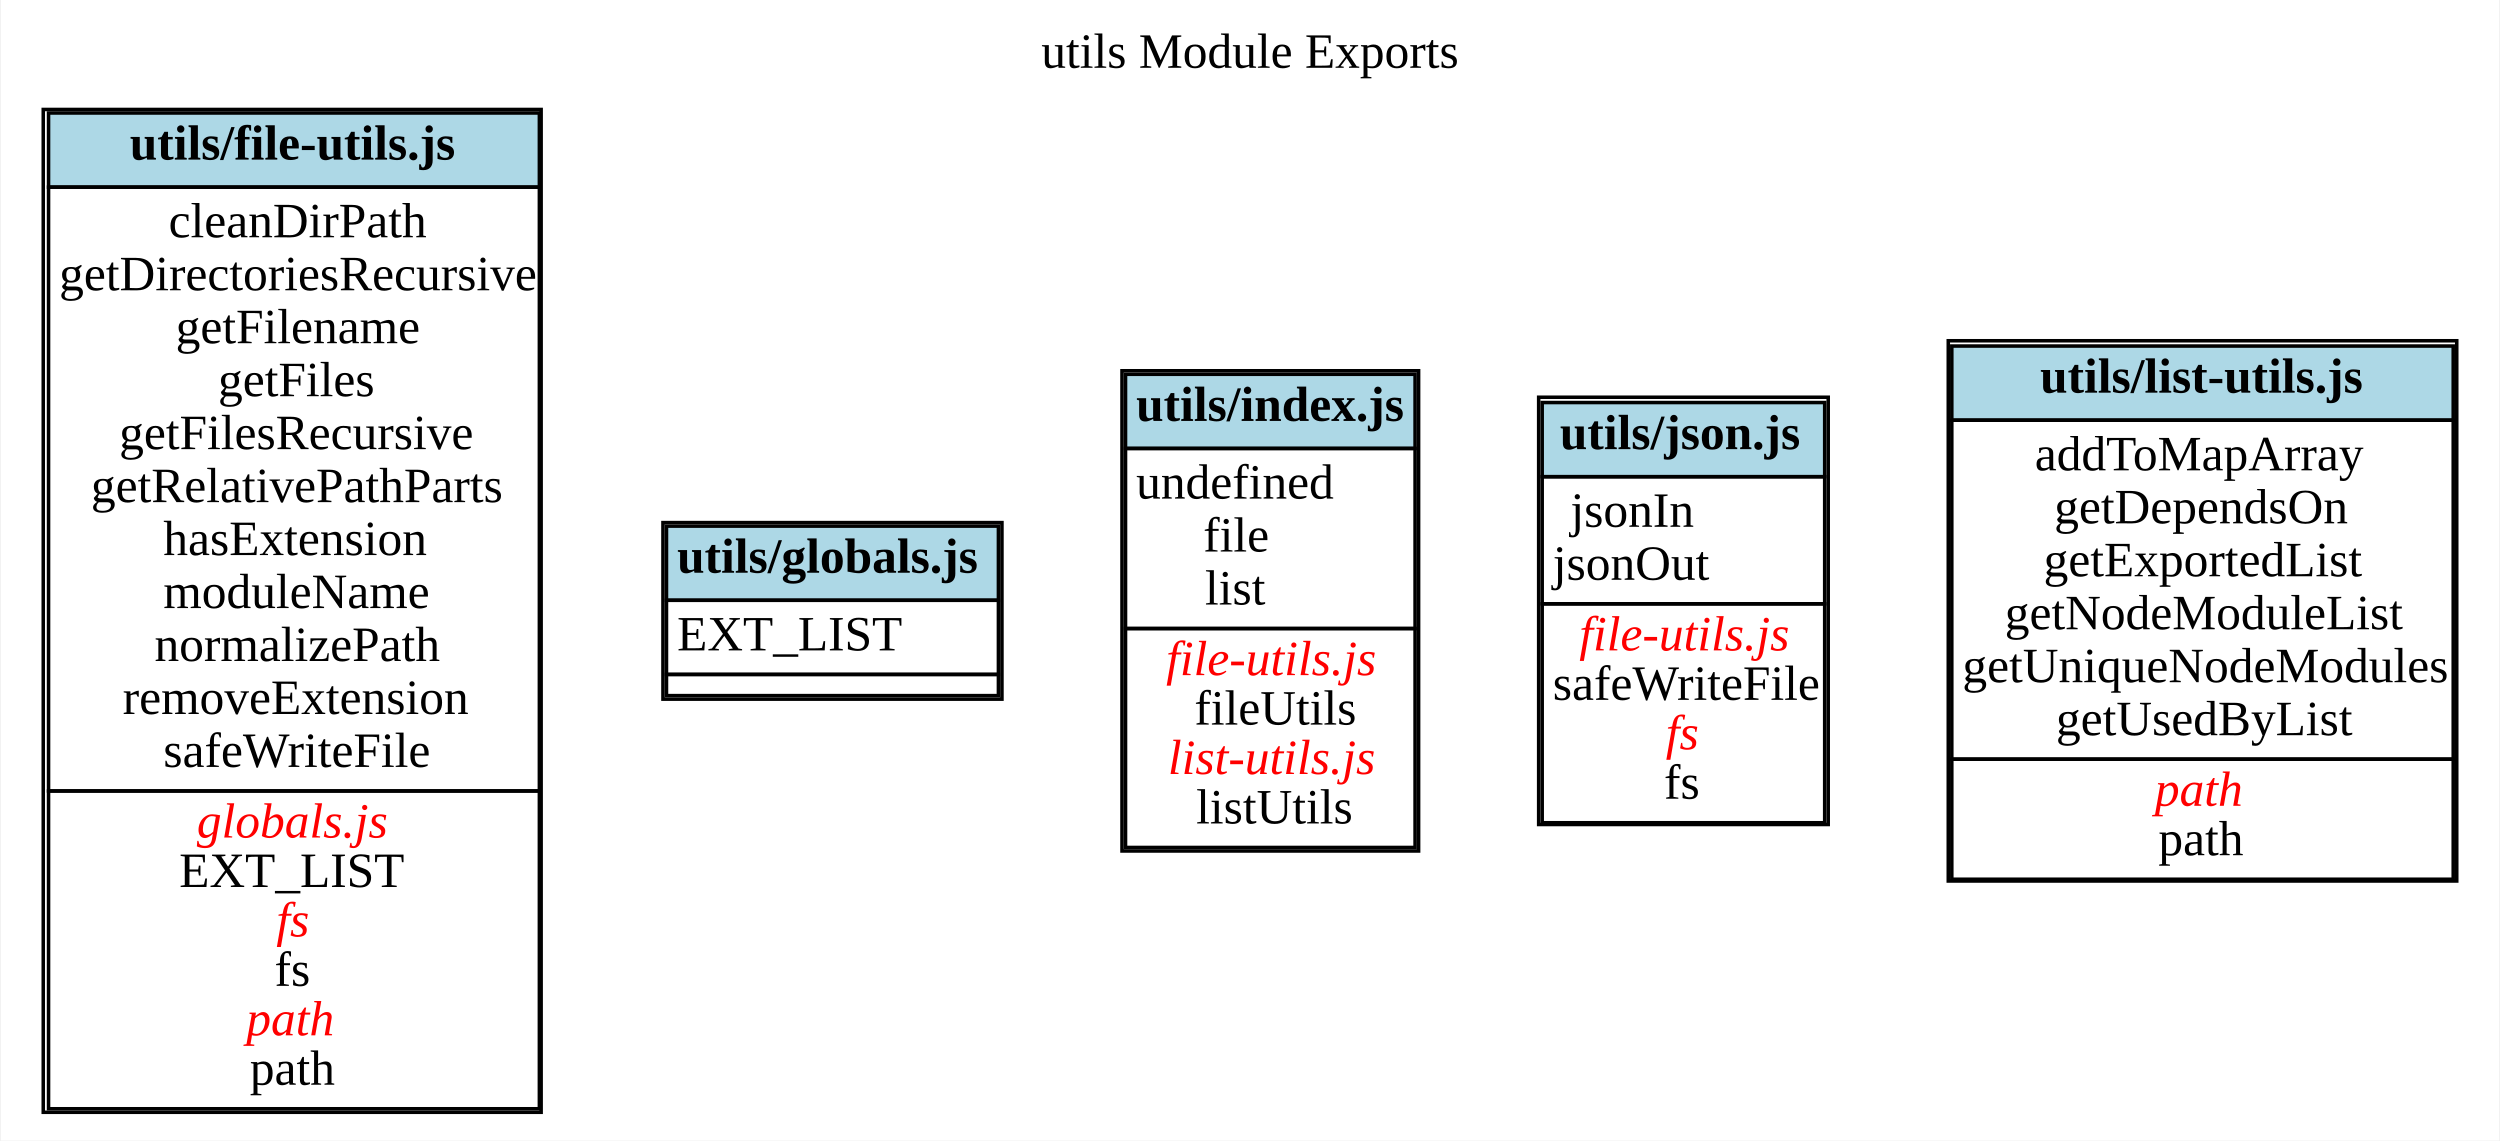
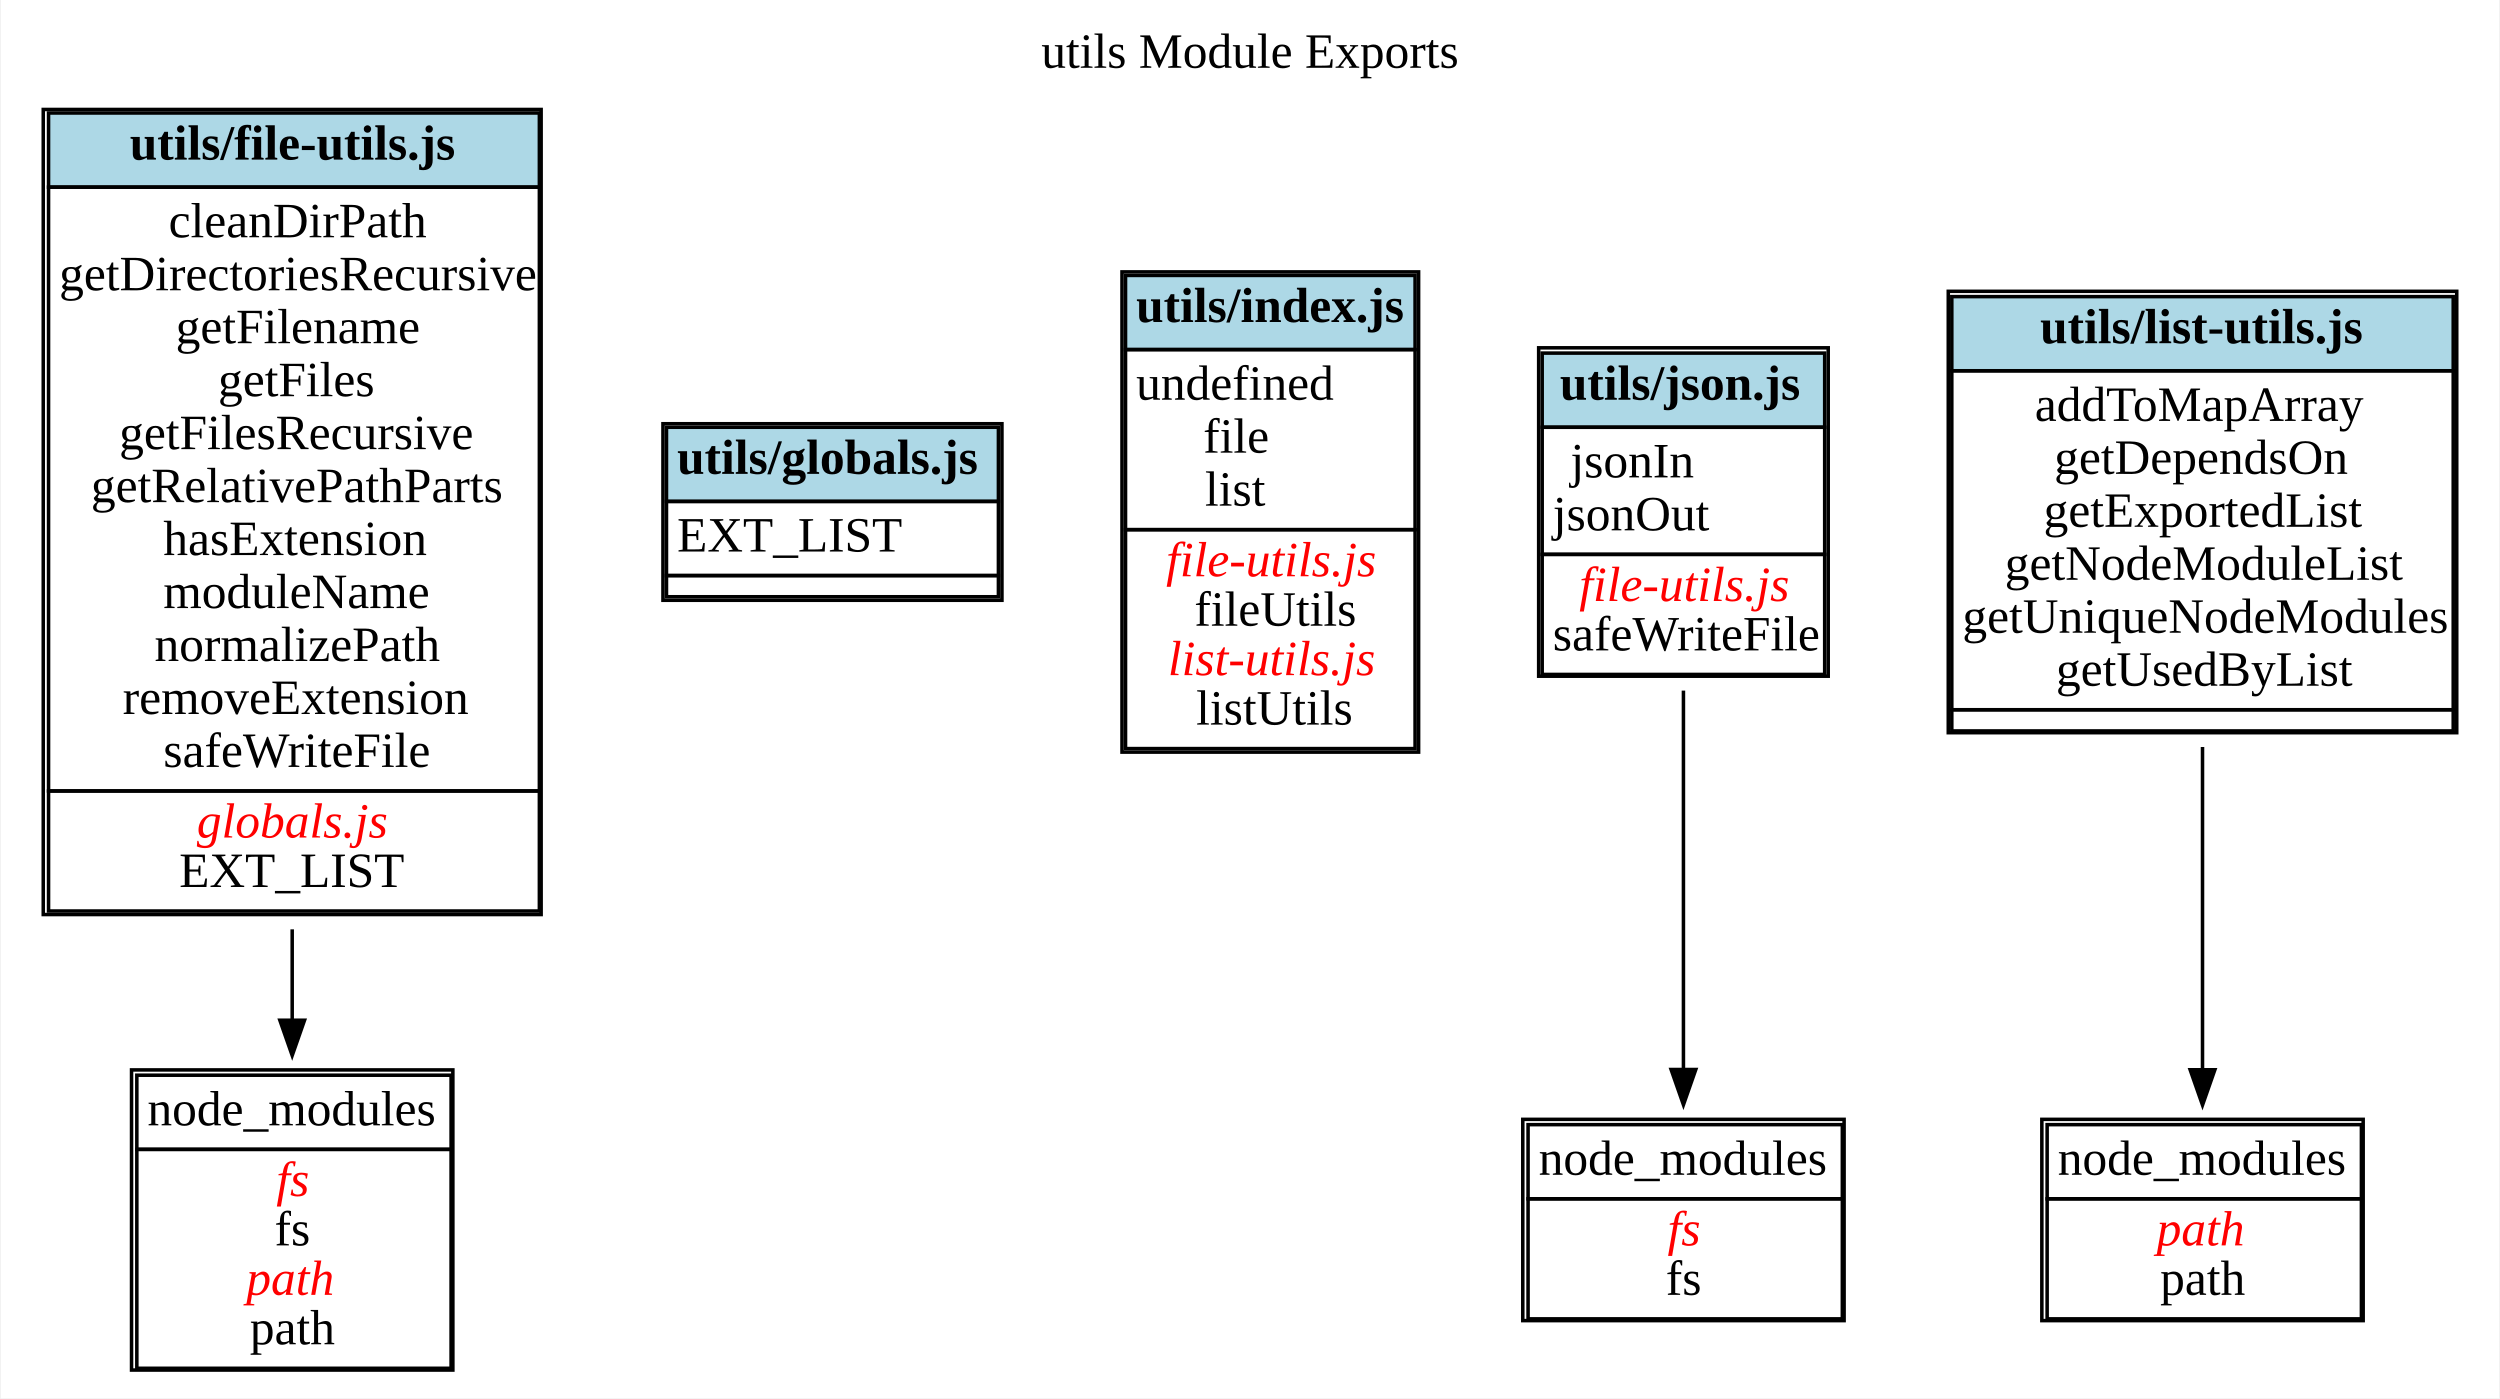
- <svg xmlns="http://www.w3.org/2000/svg" width="708pt" height="323pt" viewBox="0.00 0.00 707.50 323.00">
-   <g id="graph0" class="graph" transform="scale(1 1) rotate(0) translate(4 319)">
-     <polygon fill="white" stroke="transparent" points="-4,4 -4,-319 703.5,-319 703.5,4 -4,4" />
-     <text text-anchor="middle" x="349.75" y="-299.8" font-family="Times New Roman,serif" font-size="14.00">utils Module Exports</text>
+ <svg xmlns="http://www.w3.org/2000/svg" width="708pt" height="396pt" viewBox="0.00 0.00 707.50 396.00">
+   <g id="graph0" class="graph" transform="scale(1 1) rotate(0) translate(4 392)">
+     <polygon fill="white" stroke="transparent" points="-4,4 -4,-392 703.5,-392 703.5,4 -4,4" />
+     <text text-anchor="middle" x="349.75" y="-372.8" font-family="Times New Roman,serif" font-size="14.00">utils Module Exports</text>
    <g id="node1" class="node">
-       <polygon fill="lightblue" stroke="transparent" points="9.5,-266 9.5,-287 148.5,-287 148.5,-266 9.5,-266" />
-       <polygon fill="none" stroke="black" points="9.5,-266 9.5,-287 148.5,-287 148.5,-266 9.5,-266" />
-       <text text-anchor="start" x="32.5" y="-273.8" font-family="Times New Roman,serif" font-weight="bold" font-size="14.00">utils/file-utils.js</text>
-       <polygon fill="none" stroke="black" points="9.5,-95 9.5,-266 148.5,-266 148.5,-95 9.5,-95" />
-       <text text-anchor="start" x="43.5" y="-251.8" font-family="Times New Roman,serif" font-size="14.00">cleanDirPath</text>
-       <text text-anchor="start" x="12.5" y="-236.8" font-family="Times New Roman,serif" font-size="14.00">getDirectoriesRecursive</text>
-       <text text-anchor="start" x="45.5" y="-221.8" font-family="Times New Roman,serif" font-size="14.00">getFilename</text>
-       <text text-anchor="start" x="57.5" y="-206.8" font-family="Times New Roman,serif" font-size="14.00">getFiles</text>
-       <text text-anchor="start" x="29.5" y="-191.8" font-family="Times New Roman,serif" font-size="14.00">getFilesRecursive</text>
-       <text text-anchor="start" x="21.5" y="-176.8" font-family="Times New Roman,serif" font-size="14.00">getRelativePathParts</text>
-       <text text-anchor="start" x="42" y="-161.8" font-family="Times New Roman,serif" font-size="14.00">hasExtension</text>
-       <text text-anchor="start" x="42" y="-146.8" font-family="Times New Roman,serif" font-size="14.00">moduleName</text>
-       <text text-anchor="start" x="39.5" y="-131.8" font-family="Times New Roman,serif" font-size="14.00">normalizePath</text>
-       <text text-anchor="start" x="30.5" y="-116.8" font-family="Times New Roman,serif" font-size="14.00">removeExtension</text>
-       <text text-anchor="start" x="42" y="-101.8" font-family="Times New Roman,serif" font-size="14.00">safeWriteFile</text>
-       <polygon fill="none" stroke="black" points="9.5,-5 9.5,-95 148.5,-95 148.5,-5 9.5,-5" />
-       <text text-anchor="start" x="51.5" y="-81.8" font-family="Times New Roman,serif" font-style="italic" font-size="14.00" fill="red">globals.js</text>
-       <text text-anchor="start" x="46.5" y="-67.8" font-family="Times New Roman,serif" font-size="14.00">EXT_LIST</text>
-       <text text-anchor="start" x="74" y="-53.8" font-family="Times New Roman,serif" font-style="italic" font-size="14.00" fill="red">fs</text>
-       <text text-anchor="start" x="73.5" y="-39.8" font-family="Times New Roman,serif" font-size="14.00">fs</text>
-       <text text-anchor="start" x="65.5" y="-25.8" font-family="Times New Roman,serif" font-style="italic" font-size="14.00" fill="red">path</text>
-       <text text-anchor="start" x="66.5" y="-11.8" font-family="Times New Roman,serif" font-size="14.00">path</text>
-       <polygon fill="none" stroke="black" points="8,-4 8,-288 149,-288 149,-4 8,-4" />
+       <polygon fill="lightblue" stroke="transparent" points="9.5,-339 9.5,-360 148.5,-360 148.5,-339 9.5,-339" />
+       <polygon fill="none" stroke="black" points="9.5,-339 9.5,-360 148.5,-360 148.5,-339 9.5,-339" />
+       <text text-anchor="start" x="32.5" y="-346.8" font-family="Times New Roman,serif" font-weight="bold" font-size="14.00">utils/file-utils.js</text>
+       <polygon fill="none" stroke="black" points="9.5,-168 9.5,-339 148.5,-339 148.5,-168 9.5,-168" />
+       <text text-anchor="start" x="43.5" y="-324.8" font-family="Times New Roman,serif" font-size="14.00">cleanDirPath</text>
+       <text text-anchor="start" x="12.5" y="-309.8" font-family="Times New Roman,serif" font-size="14.00">getDirectoriesRecursive</text>
+       <text text-anchor="start" x="45.5" y="-294.8" font-family="Times New Roman,serif" font-size="14.00">getFilename</text>
+       <text text-anchor="start" x="57.5" y="-279.8" font-family="Times New Roman,serif" font-size="14.00">getFiles</text>
+       <text text-anchor="start" x="29.5" y="-264.8" font-family="Times New Roman,serif" font-size="14.00">getFilesRecursive</text>
+       <text text-anchor="start" x="21.5" y="-249.8" font-family="Times New Roman,serif" font-size="14.00">getRelativePathParts</text>
+       <text text-anchor="start" x="42" y="-234.8" font-family="Times New Roman,serif" font-size="14.00">hasExtension</text>
+       <text text-anchor="start" x="42" y="-219.8" font-family="Times New Roman,serif" font-size="14.00">moduleName</text>
+       <text text-anchor="start" x="39.5" y="-204.8" font-family="Times New Roman,serif" font-size="14.00">normalizePath</text>
+       <text text-anchor="start" x="30.5" y="-189.8" font-family="Times New Roman,serif" font-size="14.00">removeExtension</text>
+       <text text-anchor="start" x="42" y="-174.8" font-family="Times New Roman,serif" font-size="14.00">safeWriteFile</text>
+       <polygon fill="none" stroke="black" points="9.5,-134 9.5,-168 148.5,-168 148.5,-134 9.5,-134" />
+       <text text-anchor="start" x="51.5" y="-154.8" font-family="Times New Roman,serif" font-style="italic" font-size="14.00" fill="red">globals.js</text>
+       <text text-anchor="start" x="46.5" y="-140.8" font-family="Times New Roman,serif" font-size="14.00">EXT_LIST</text>
+       <polygon fill="none" stroke="black" points="8,-133 8,-361 149,-361 149,-133 8,-133" />
    </g>
    <g id="node2" class="node">
-       <polygon fill="lightblue" stroke="transparent" points="184.5,-149 184.5,-170 278.5,-170 278.5,-149 184.5,-149" />
-       <polygon fill="none" stroke="black" points="184.5,-149 184.5,-170 278.5,-170 278.5,-149 184.5,-149" />
-       <text text-anchor="start" x="187.5" y="-156.8" font-family="Times New Roman,serif" font-weight="bold" font-size="14.00">utils/globals.js</text>
-       <polygon fill="none" stroke="black" points="184.5,-128 184.5,-149 278.5,-149 278.5,-128 184.5,-128" />
-       <text text-anchor="start" x="187.5" y="-134.8" font-family="Times New Roman,serif" font-size="14.00">EXT_LIST</text>
-       <polygon fill="none" stroke="black" points="184.5,-122 184.5,-128 278.5,-128 278.5,-122 184.5,-122" />
-       <polygon fill="none" stroke="black" points="183.5,-121 183.5,-171 279.5,-171 279.5,-121 183.5,-121" />
+       <polygon fill="none" stroke="black" points="34.5,-66.5 34.5,-87.5 123.5,-87.5 123.5,-66.5 34.5,-66.5" />
+       <text text-anchor="start" x="37.5" y="-73.3" font-family="Times New Roman,serif" font-size="14.00">node_modules</text>
+       <polygon fill="none" stroke="black" points="34.5,-4.5 34.5,-66.5 123.5,-66.5 123.5,-4.5 34.5,-4.5" />
+       <text text-anchor="start" x="74" y="-53.3" font-family="Times New Roman,serif" font-style="italic" font-size="14.00" fill="red">fs</text>
+       <text text-anchor="start" x="73.5" y="-39.3" font-family="Times New Roman,serif" font-size="14.00">fs</text>
+       <text text-anchor="start" x="65.5" y="-25.3" font-family="Times New Roman,serif" font-style="italic" font-size="14.00" fill="red">path</text>
+       <text text-anchor="start" x="66.5" y="-11.3" font-family="Times New Roman,serif" font-size="14.00">path</text>
+       <polygon fill="none" stroke="black" points="33,-4 33,-89 124,-89 124,-4 33,-4" />
+     </g>
+     <g id="edge1" class="edge">
+       <path fill="none" stroke="black" d="M78.5,-128.81C78.5,-119.96 78.5,-111.3 78.5,-103.14" />
+       <polygon fill="black" stroke="black" points="82,-103.08 78.5,-93.08 75,-103.08 82,-103.08" />
    </g>
    <g id="node3" class="node">
-       <polygon fill="lightblue" stroke="transparent" points="314.5,-192 314.5,-213 396.5,-213 396.5,-192 314.5,-192" />
-       <polygon fill="none" stroke="black" points="314.5,-192 314.5,-213 396.5,-213 396.5,-192 314.5,-192" />
-       <text text-anchor="start" x="317.5" y="-199.8" font-family="Times New Roman,serif" font-weight="bold" font-size="14.00">utils/index.js</text>
-       <polygon fill="none" stroke="black" points="314.5,-141 314.5,-192 396.5,-192 396.5,-141 314.5,-141" />
-       <text text-anchor="start" x="317.5" y="-177.8" font-family="Times New Roman,serif" font-size="14.00">undefined</text>
-       <text text-anchor="start" x="336.5" y="-162.8" font-family="Times New Roman,serif" font-size="14.00">file</text>
-       <text text-anchor="start" x="337" y="-147.8" font-family="Times New Roman,serif" font-size="14.00">list</text>
-       <polygon fill="none" stroke="black" points="314.5,-79 314.5,-141 396.5,-141 396.5,-79 314.5,-79" />
-       <text text-anchor="start" x="326" y="-127.8" font-family="Times New Roman,serif" font-style="italic" font-size="14.00" fill="red">file-utils.js</text>
-       <text text-anchor="start" x="334" y="-113.8" font-family="Times New Roman,serif" font-size="14.00">fileUtils</text>
-       <text text-anchor="start" x="326.5" y="-99.8" font-family="Times New Roman,serif" font-style="italic" font-size="14.00" fill="red">list-utils.js</text>
-       <text text-anchor="start" x="334.5" y="-85.8" font-family="Times New Roman,serif" font-size="14.00">listUtils</text>
-       <polygon fill="none" stroke="black" points="313.5,-78 313.5,-214 397.5,-214 397.5,-78 313.5,-78" />
+       <polygon fill="lightblue" stroke="transparent" points="184.5,-250 184.5,-271 278.5,-271 278.5,-250 184.5,-250" />
+       <polygon fill="none" stroke="black" points="184.5,-250 184.5,-271 278.5,-271 278.5,-250 184.5,-250" />
+       <text text-anchor="start" x="187.5" y="-257.8" font-family="Times New Roman,serif" font-weight="bold" font-size="14.00">utils/globals.js</text>
+       <polygon fill="none" stroke="black" points="184.5,-229 184.5,-250 278.5,-250 278.5,-229 184.5,-229" />
+       <text text-anchor="start" x="187.5" y="-235.8" font-family="Times New Roman,serif" font-size="14.00">EXT_LIST</text>
+       <polygon fill="none" stroke="black" points="184.5,-223 184.5,-229 278.5,-229 278.5,-223 184.5,-223" />
+       <polygon fill="none" stroke="black" points="183.5,-222 183.5,-272 279.5,-272 279.5,-222 183.5,-222" />
    </g>
    <g id="node4" class="node">
-       <polygon fill="lightblue" stroke="transparent" points="432.5,-184 432.5,-205 512.5,-205 512.5,-184 432.5,-184" />
-       <polygon fill="none" stroke="black" points="432.5,-184 432.5,-205 512.5,-205 512.5,-184 432.5,-184" />
-       <text text-anchor="start" x="437.5" y="-191.8" font-family="Times New Roman,serif" font-weight="bold" font-size="14.00">utils/json.js</text>
-       <polygon fill="none" stroke="black" points="432.5,-148 432.5,-184 512.5,-184 512.5,-148 432.5,-148" />
-       <text text-anchor="start" x="440.5" y="-169.8" font-family="Times New Roman,serif" font-size="14.00">jsonIn</text>
-       <text text-anchor="start" x="435.5" y="-154.8" font-family="Times New Roman,serif" font-size="14.00">jsonOut</text>
-       <polygon fill="none" stroke="black" points="432.5,-86 432.5,-148 512.5,-148 512.5,-86 432.5,-86" />
-       <text text-anchor="start" x="443" y="-134.8" font-family="Times New Roman,serif" font-style="italic" font-size="14.00" fill="red">file-utils.js</text>
-       <text text-anchor="start" x="435.5" y="-120.8" font-family="Times New Roman,serif" font-size="14.00">safeWriteFile</text>
-       <text text-anchor="start" x="467.5" y="-106.8" font-family="Times New Roman,serif" font-style="italic" font-size="14.00" fill="red">fs</text>
-       <text text-anchor="start" x="467" y="-92.8" font-family="Times New Roman,serif" font-size="14.00">fs</text>
-       <polygon fill="none" stroke="black" points="431.5,-85.5 431.5,-206.5 513.5,-206.5 513.5,-85.5 431.5,-85.5" />
+       <polygon fill="lightblue" stroke="transparent" points="314.5,-293 314.5,-314 396.5,-314 396.5,-293 314.5,-293" />
+       <polygon fill="none" stroke="black" points="314.5,-293 314.5,-314 396.5,-314 396.5,-293 314.5,-293" />
+       <text text-anchor="start" x="317.5" y="-300.8" font-family="Times New Roman,serif" font-weight="bold" font-size="14.00">utils/index.js</text>
+       <polygon fill="none" stroke="black" points="314.5,-242 314.5,-293 396.5,-293 396.5,-242 314.5,-242" />
+       <text text-anchor="start" x="317.5" y="-278.8" font-family="Times New Roman,serif" font-size="14.00">undefined</text>
+       <text text-anchor="start" x="336.5" y="-263.8" font-family="Times New Roman,serif" font-size="14.00">file</text>
+       <text text-anchor="start" x="337" y="-248.8" font-family="Times New Roman,serif" font-size="14.00">list</text>
+       <polygon fill="none" stroke="black" points="314.5,-180 314.5,-242 396.5,-242 396.5,-180 314.5,-180" />
+       <text text-anchor="start" x="326" y="-228.8" font-family="Times New Roman,serif" font-style="italic" font-size="14.00" fill="red">file-utils.js</text>
+       <text text-anchor="start" x="334" y="-214.8" font-family="Times New Roman,serif" font-size="14.00">fileUtils</text>
+       <text text-anchor="start" x="326.5" y="-200.8" font-family="Times New Roman,serif" font-style="italic" font-size="14.00" fill="red">list-utils.js</text>
+       <text text-anchor="start" x="334.5" y="-186.8" font-family="Times New Roman,serif" font-size="14.00">listUtils</text>
+       <polygon fill="none" stroke="black" points="313.5,-179 313.5,-315 397.5,-315 397.5,-179 313.5,-179" />
    </g>
    <g id="node5" class="node">
-       <polygon fill="lightblue" stroke="transparent" points="548.5,-200 548.5,-221 690.5,-221 690.5,-200 548.5,-200" />
-       <polygon fill="none" stroke="black" points="548.5,-200 548.5,-221 690.5,-221 690.5,-200 548.5,-200" />
-       <text text-anchor="start" x="573.5" y="-207.8" font-family="Times New Roman,serif" font-weight="bold" font-size="14.00">utils/list-utils.js</text>
-       <polygon fill="none" stroke="black" points="548.5,-104 548.5,-200 690.5,-200 690.5,-104 548.5,-104" />
-       <text text-anchor="start" x="572" y="-185.8" font-family="Times New Roman,serif" font-size="14.00">addToMapArray</text>
-       <text text-anchor="start" x="577.5" y="-170.8" font-family="Times New Roman,serif" font-size="14.00">getDependsOn</text>
-       <text text-anchor="start" x="574.5" y="-155.8" font-family="Times New Roman,serif" font-size="14.00">getExportedList</text>
-       <text text-anchor="start" x="563.5" y="-140.8" font-family="Times New Roman,serif" font-size="14.00">getNodeModuleList</text>
-       <text text-anchor="start" x="551.5" y="-125.8" font-family="Times New Roman,serif" font-size="14.00">getUniqueNodeModules</text>
-       <text text-anchor="start" x="578" y="-110.8" font-family="Times New Roman,serif" font-size="14.00">getUsedByList</text>
-       <polygon fill="none" stroke="black" points="548.5,-70 548.5,-104 690.5,-104 690.5,-70 548.5,-70" />
-       <text text-anchor="start" x="606" y="-90.8" font-family="Times New Roman,serif" font-style="italic" font-size="14.00" fill="red">path</text>
-       <text text-anchor="start" x="607" y="-76.8" font-family="Times New Roman,serif" font-size="14.00">path</text>
-       <polygon fill="none" stroke="black" points="547.5,-69.5 547.5,-222.5 691.5,-222.5 691.5,-69.5 547.5,-69.5" />
+       <polygon fill="lightblue" stroke="transparent" points="432.5,-271 432.5,-292 512.5,-292 512.5,-271 432.5,-271" />
+       <polygon fill="none" stroke="black" points="432.5,-271 432.5,-292 512.5,-292 512.5,-271 432.5,-271" />
+       <text text-anchor="start" x="437.5" y="-278.8" font-family="Times New Roman,serif" font-weight="bold" font-size="14.00">utils/json.js</text>
+       <polygon fill="none" stroke="black" points="432.5,-235 432.5,-271 512.5,-271 512.5,-235 432.5,-235" />
+       <text text-anchor="start" x="440.5" y="-256.8" font-family="Times New Roman,serif" font-size="14.00">jsonIn</text>
+       <text text-anchor="start" x="435.5" y="-241.8" font-family="Times New Roman,serif" font-size="14.00">jsonOut</text>
+       <polygon fill="none" stroke="black" points="432.5,-201 432.5,-235 512.5,-235 512.5,-201 432.5,-201" />
+       <text text-anchor="start" x="443" y="-221.8" font-family="Times New Roman,serif" font-style="italic" font-size="14.00" fill="red">file-utils.js</text>
+       <text text-anchor="start" x="435.5" y="-207.8" font-family="Times New Roman,serif" font-size="14.00">safeWriteFile</text>
+       <polygon fill="none" stroke="black" points="431.5,-200.5 431.5,-293.5 513.5,-293.5 513.5,-200.5 431.5,-200.5" />
+     </g>
+     <g id="node6" class="node">
+       <polygon fill="none" stroke="black" points="428.5,-52.5 428.5,-73.5 517.5,-73.5 517.5,-52.5 428.5,-52.5" />
+       <text text-anchor="start" x="431.5" y="-59.3" font-family="Times New Roman,serif" font-size="14.00">node_modules</text>
+       <polygon fill="none" stroke="black" points="428.5,-18.5 428.5,-52.5 517.5,-52.5 517.5,-18.5 428.5,-18.5" />
+       <text text-anchor="start" x="468" y="-39.3" font-family="Times New Roman,serif" font-style="italic" font-size="14.00" fill="red">fs</text>
+       <text text-anchor="start" x="467.5" y="-25.3" font-family="Times New Roman,serif" font-size="14.00">fs</text>
+       <polygon fill="none" stroke="black" points="427,-18 427,-75 518,-75 518,-18 427,-18" />
+     </g>
+     <g id="edge2" class="edge">
+       <path fill="none" stroke="black" d="M472.5,-196.42C472.5,-163.41 472.5,-120.51 472.5,-89.24" />
+       <polygon fill="black" stroke="black" points="476,-89.12 472.5,-79.12 469,-89.12 476,-89.12" />
+     </g>
+     <g id="node7" class="node">
+       <polygon fill="lightblue" stroke="transparent" points="548.5,-287 548.5,-308 690.5,-308 690.5,-287 548.5,-287" />
+       <polygon fill="none" stroke="black" points="548.5,-287 548.5,-308 690.5,-308 690.5,-287 548.5,-287" />
+       <text text-anchor="start" x="573.5" y="-294.8" font-family="Times New Roman,serif" font-weight="bold" font-size="14.00">utils/list-utils.js</text>
+       <polygon fill="none" stroke="black" points="548.5,-191 548.5,-287 690.5,-287 690.5,-191 548.5,-191" />
+       <text text-anchor="start" x="572" y="-272.8" font-family="Times New Roman,serif" font-size="14.00">addToMapArray</text>
+       <text text-anchor="start" x="577.5" y="-257.8" font-family="Times New Roman,serif" font-size="14.00">getDependsOn</text>
+       <text text-anchor="start" x="574.5" y="-242.8" font-family="Times New Roman,serif" font-size="14.00">getExportedList</text>
+       <text text-anchor="start" x="563.5" y="-227.8" font-family="Times New Roman,serif" font-size="14.00">getNodeModuleList</text>
+       <text text-anchor="start" x="551.5" y="-212.8" font-family="Times New Roman,serif" font-size="14.00">getUniqueNodeModules</text>
+       <text text-anchor="start" x="578" y="-197.8" font-family="Times New Roman,serif" font-size="14.00">getUsedByList</text>
+       <polygon fill="none" stroke="black" points="548.5,-185 548.5,-191 690.5,-191 690.5,-185 548.5,-185" />
+       <polygon fill="none" stroke="black" points="547.5,-184.5 547.5,-309.5 691.5,-309.5 691.5,-184.5 547.5,-184.5" />
+     </g>
+     <g id="node8" class="node">
+       <polygon fill="none" stroke="black" points="575.5,-52.5 575.5,-73.5 664.5,-73.5 664.5,-52.5 575.5,-52.5" />
+       <text text-anchor="start" x="578.5" y="-59.3" font-family="Times New Roman,serif" font-size="14.00">node_modules</text>
+       <polygon fill="none" stroke="black" points="575.5,-18.5 575.5,-52.5 664.5,-52.5 664.5,-18.5 575.5,-18.5" />
+       <text text-anchor="start" x="606.5" y="-39.3" font-family="Times New Roman,serif" font-style="italic" font-size="14.00" fill="red">path</text>
+       <text text-anchor="start" x="607.5" y="-25.3" font-family="Times New Roman,serif" font-size="14.00">path</text>
+       <polygon fill="none" stroke="black" points="574,-18 574,-75 665,-75 665,-18 574,-18" />
+     </g>
+     <g id="edge3" class="edge">
+       <path fill="none" stroke="black" d="M619.5,-180.45C619.5,-150.35 619.5,-115.54 619.5,-89.1" />
+       <polygon fill="black" stroke="black" points="623,-89.04 619.5,-79.04 616,-89.04 623,-89.04" />
    </g>
  </g>
</svg>
